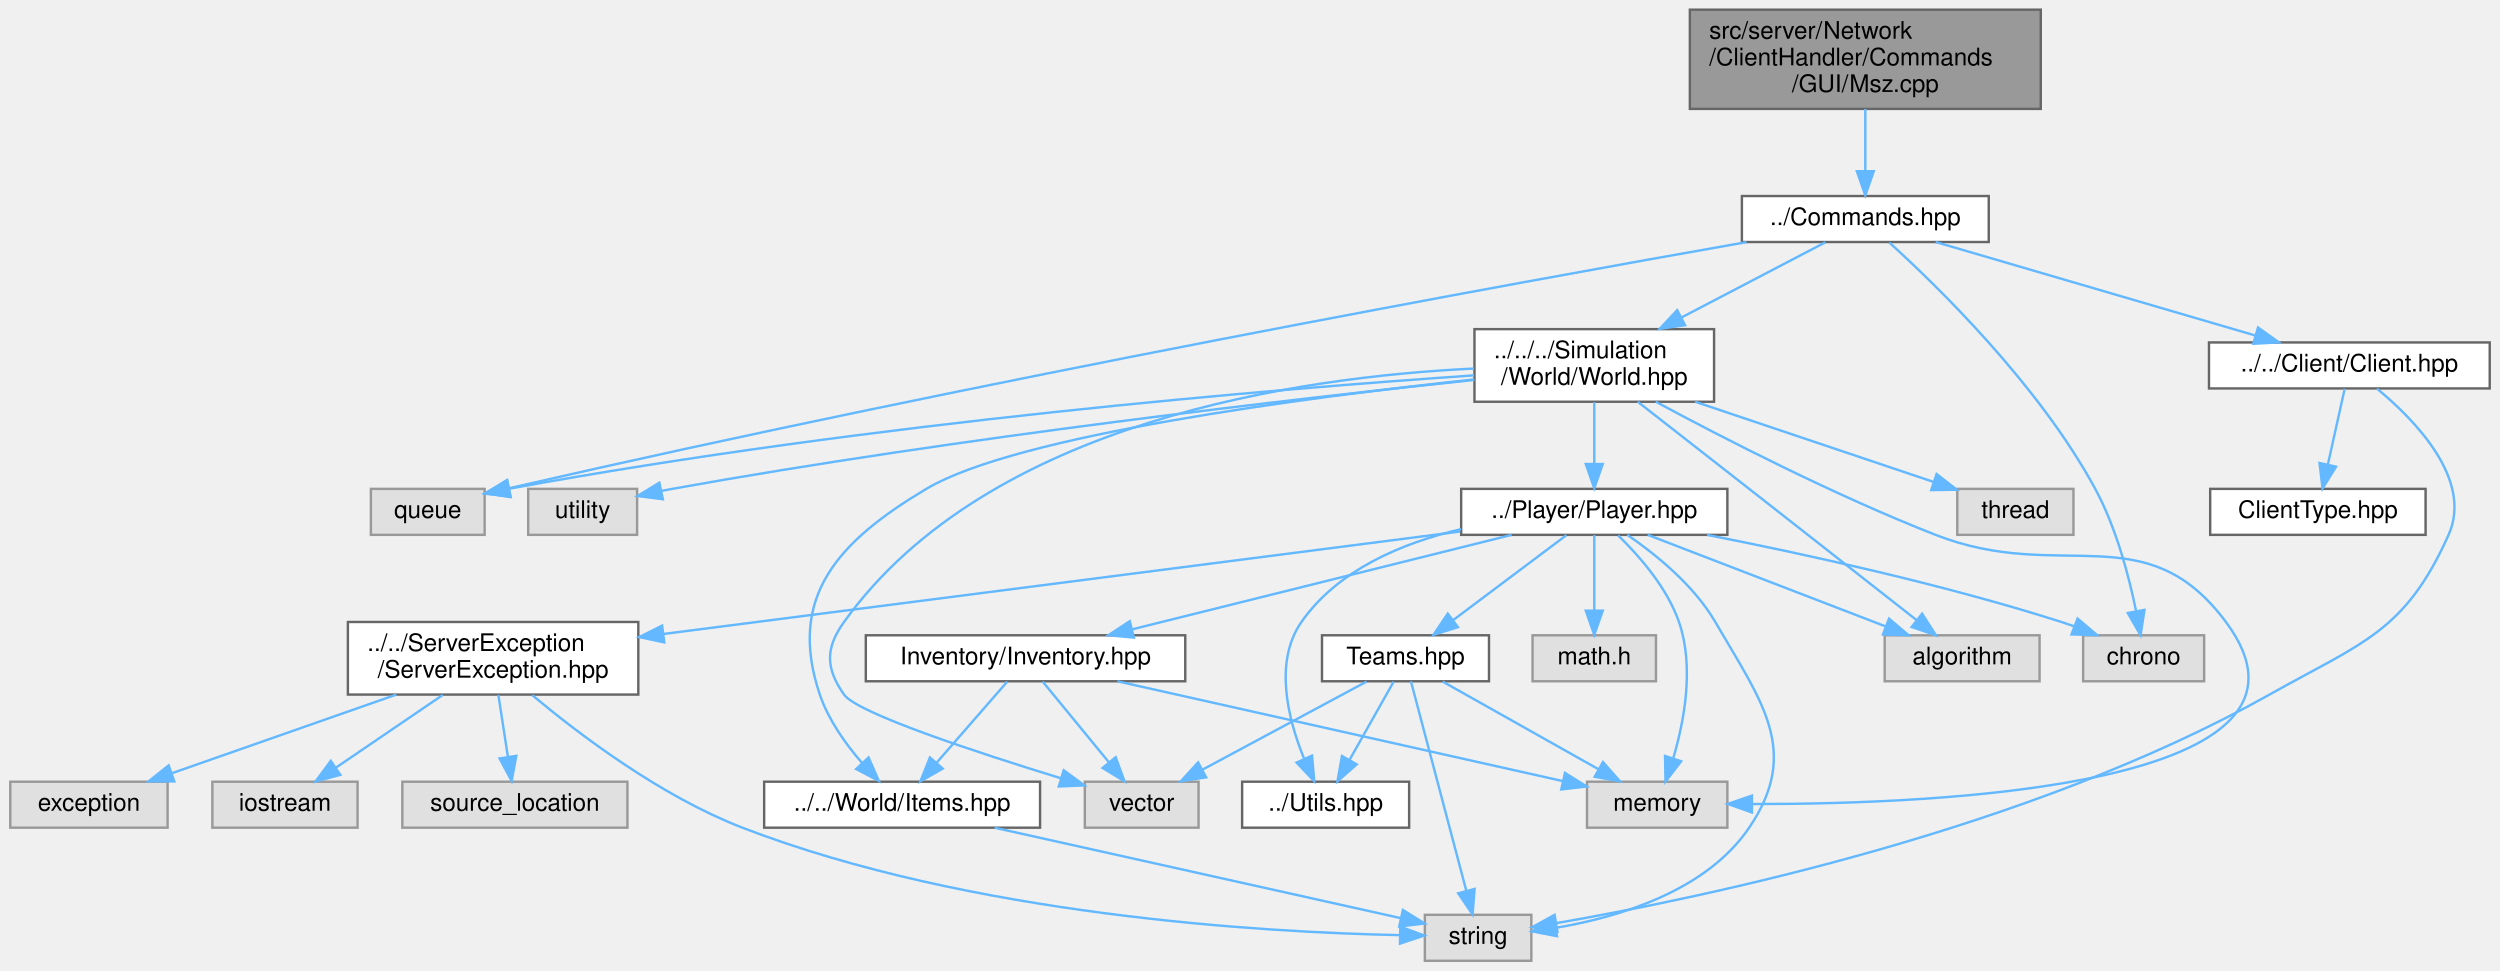
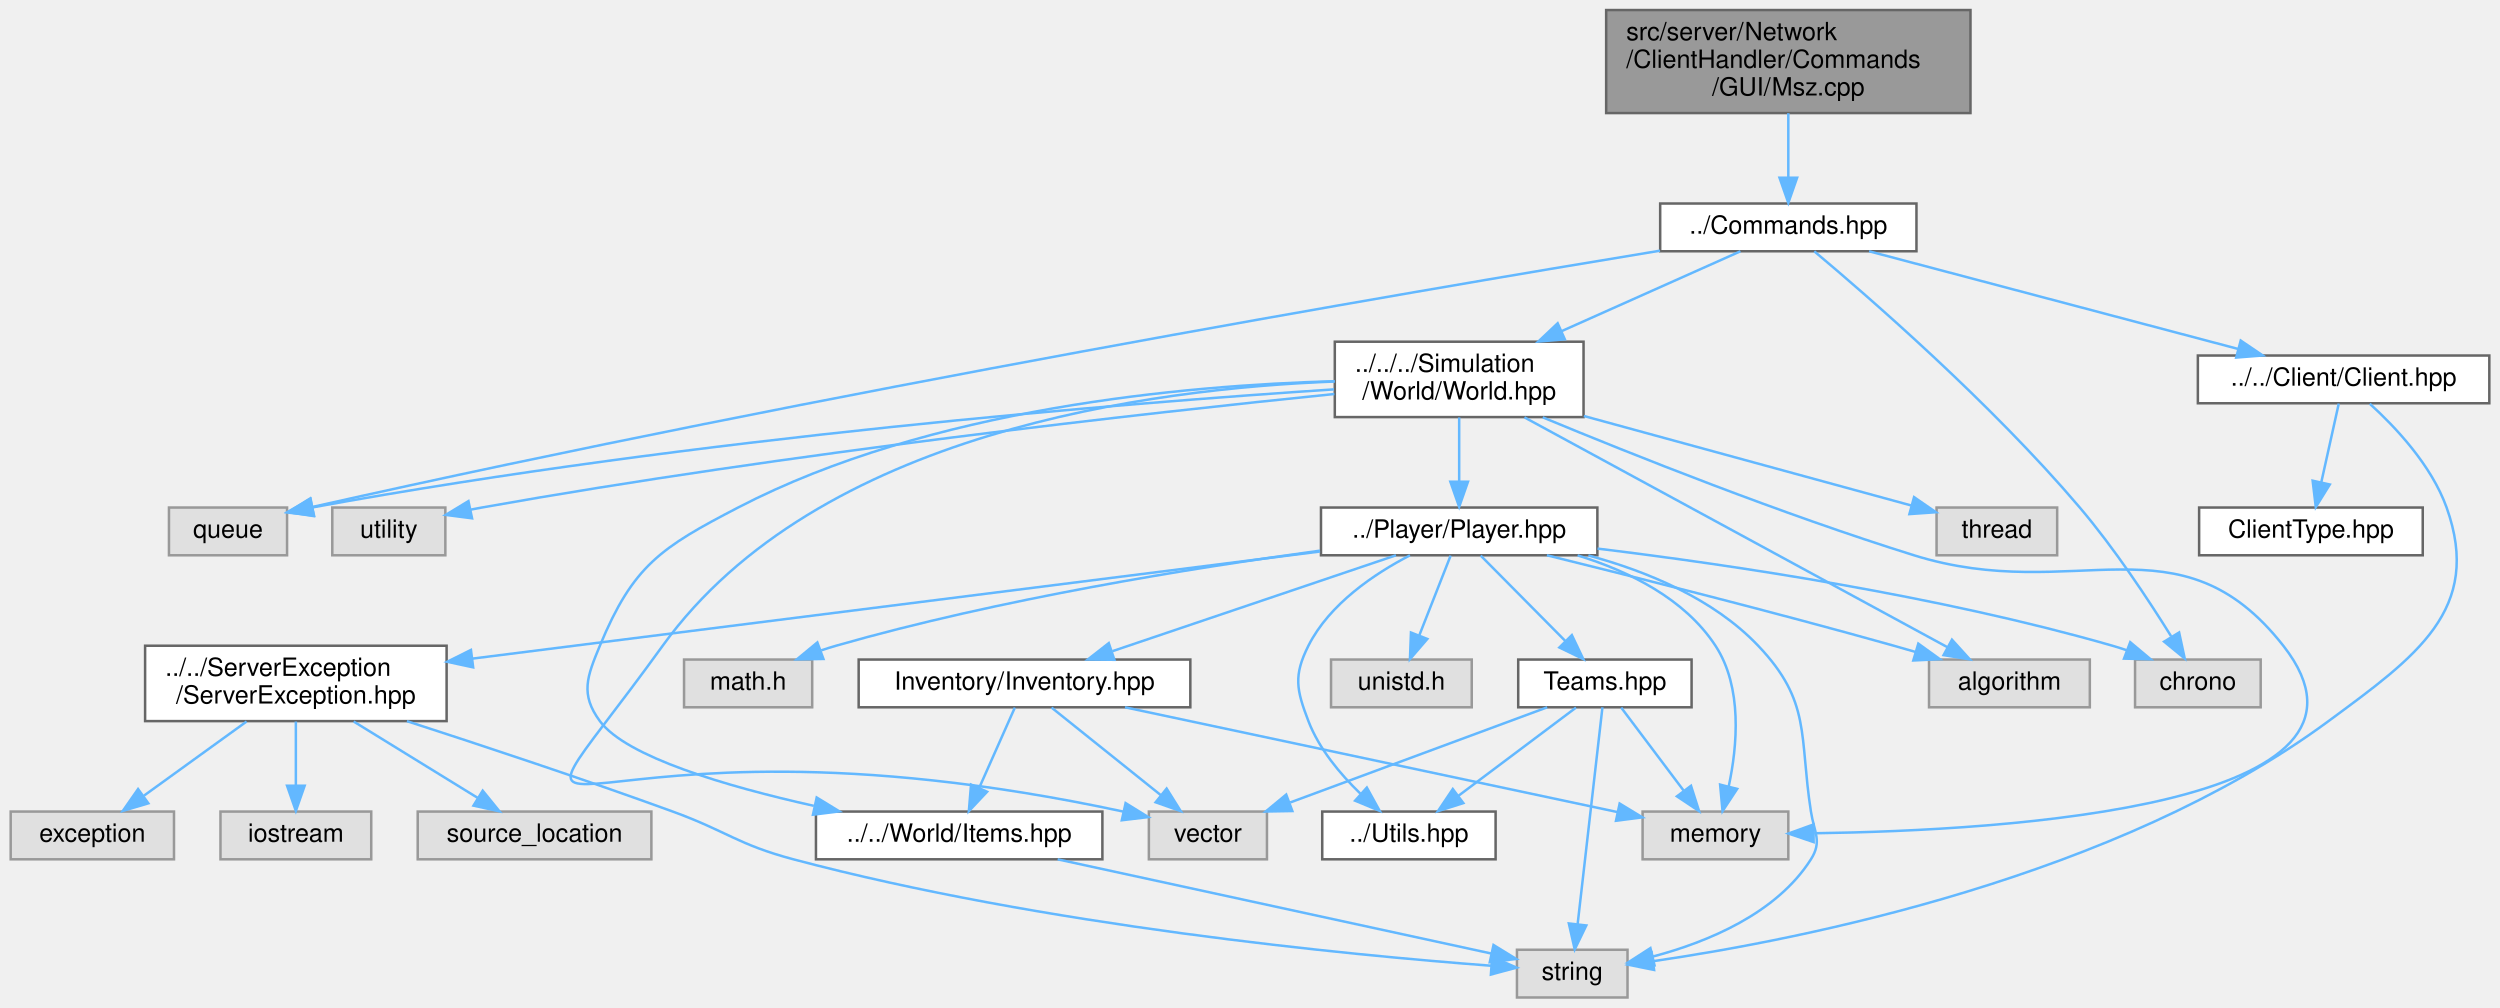
- <svg xmlns="http://www.w3.org/2000/svg" xmlns:xlink="http://www.w3.org/1999/xlink" width="1033pt" height="401pt" viewBox="0.00 0.00 1032.50 401.00">
+ <svg xmlns="http://www.w3.org/2000/svg" xmlns:xlink="http://www.w3.org/1999/xlink" width="995pt" height="401pt" viewBox="0.00 0.00 994.50 401.00">
  <g id="graph0" class="graph" transform="scale(1 1) rotate(0) translate(4 397)">
    <g id="Node000001" class="node">
      <g id="a_Node000001">
        <a xlink:title=" ">
-           <polygon fill="#999999" stroke="#666666" points="839,-393 694,-393 694,-352 839,-352 839,-393" />
-           <text text-anchor="start" x="702" y="-381" font-family="Helvetica,sans-Serif" font-size="10.00">src/server/Network</text>
-           <text text-anchor="start" x="702" y="-370" font-family="Helvetica,sans-Serif" font-size="10.00">/ClientHandler/Commands</text>
-           <text text-anchor="middle" x="766.5" y="-359" font-family="Helvetica,sans-Serif" font-size="10.00">/GUI/Msz.cpp</text>
+           <polygon fill="#999999" stroke="#666666" points="780,-393 635,-393 635,-352 780,-352 780,-393" />
+           <text text-anchor="start" x="643" y="-381" font-family="Helvetica,sans-Serif" font-size="10.00">src/server/Network</text>
+           <text text-anchor="start" x="643" y="-370" font-family="Helvetica,sans-Serif" font-size="10.00">/ClientHandler/Commands</text>
+           <text text-anchor="middle" x="707.5" y="-359" font-family="Helvetica,sans-Serif" font-size="10.00">/GUI/Msz.cpp</text>
        </a>
      </g>
    </g>
    <g id="Node000002" class="node">
      <g id="a_Node000002">
        <a xlink:href="Commands_8hpp.html" target="_top" xlink:title=" ">
-           <polygon fill="white" stroke="#666666" points="817.5,-316 715.5,-316 715.5,-297 817.5,-297 817.5,-316" />
-           <text text-anchor="middle" x="766.5" y="-304" font-family="Helvetica,sans-Serif" font-size="10.00">../Commands.hpp</text>
+           <polygon fill="white" stroke="#666666" points="758.5,-316 656.5,-316 656.5,-297 758.5,-297 758.5,-316" />
+           <text text-anchor="middle" x="707.5" y="-304" font-family="Helvetica,sans-Serif" font-size="10.00">../Commands.hpp</text>
        </a>
      </g>
    </g>
    <g id="edge1_Node000001_Node000002" class="edge">
      <g id="a_edge1_Node000001_Node000002">
        <a xlink:title=" ">
-           <path fill="none" stroke="#63b8ff" d="M766.5,-351.95C766.5,-343.85 766.5,-334.5 766.5,-326.47" />
-           <polygon fill="#63b8ff" stroke="#63b8ff" points="770,-326.26 766.5,-316.26 763,-326.26 770,-326.26" />
+           <path fill="none" stroke="#63b8ff" d="M707.5,-351.95C707.5,-343.85 707.5,-334.5 707.5,-326.47" />
+           <polygon fill="#63b8ff" stroke="#63b8ff" points="711,-326.26 707.5,-316.26 704,-326.26 711,-326.26" />
        </a>
      </g>
    </g>
    <g id="Node000003" class="node">
      <g id="a_Node000003">
        <a xlink:href="World_8hpp.html" target="_top" xlink:title=" ">
-           <polygon fill="white" stroke="#666666" points="704,-261 605,-261 605,-231 704,-231 704,-261" />
-           <text text-anchor="start" x="613" y="-249" font-family="Helvetica,sans-Serif" font-size="10.00">../../../Simulation</text>
-           <text text-anchor="middle" x="654.5" y="-238" font-family="Helvetica,sans-Serif" font-size="10.00">/World/World.hpp</text>
+           <polygon fill="white" stroke="#666666" points="626,-261 527,-261 527,-231 626,-231 626,-261" />
+           <text text-anchor="start" x="535" y="-249" font-family="Helvetica,sans-Serif" font-size="10.00">../../../Simulation</text>
+           <text text-anchor="middle" x="576.5" y="-238" font-family="Helvetica,sans-Serif" font-size="10.00">/World/World.hpp</text>
        </a>
      </g>
    </g>
    <g id="edge2_Node000002_Node000003" class="edge">
      <g id="a_edge2_Node000002_Node000003">
        <a xlink:title=" ">
-           <path fill="none" stroke="#63b8ff" d="M749.97,-296.87C734.35,-288.71 710.4,-276.2 690.39,-265.75" />
-           <polygon fill="#63b8ff" stroke="#63b8ff" points="692.01,-262.64 681.52,-261.11 688.77,-268.85 692.01,-262.64" />
+           <path fill="none" stroke="#63b8ff" d="M688.45,-296.99C669.85,-288.68 640.94,-275.78 617.16,-265.16" />
+           <polygon fill="#63b8ff" stroke="#63b8ff" points="618.55,-261.95 607.99,-261.06 615.7,-268.34 618.55,-261.95" />
        </a>
      </g>
    </g>
    <g id="Node000007" class="node">
      <g id="a_Node000007">
        <a xlink:title=" ">
-           <polygon fill="#e0e0e0" stroke="#999999" points="196,-195 149,-195 149,-176 196,-176 196,-195" />
-           <text text-anchor="middle" x="172.5" y="-183" font-family="Helvetica,sans-Serif" font-size="10.00">queue</text>
-         </a>
-       </g>
-     </g>
-     <g id="edge36_Node000002_Node000007" class="edge">
-       <g id="a_edge36_Node000002_Node000007">
-         <a xlink:title=" ">
-           <path fill="none" stroke="#63b8ff" d="M717.41,-296.96C621.08,-279.98 400.43,-239.87 206.04,-195.25" />
-           <polygon fill="#63b8ff" stroke="#63b8ff" points="206.75,-191.82 196.22,-192.99 205.18,-198.64 206.75,-191.82" />
-         </a>
-       </g>
-     </g>
-     <g id="Node000013" class="node">
-       <g id="a_Node000013">
-         <a xlink:title=" ">
-           <polygon fill="#e0e0e0" stroke="#999999" points="906.5,-134.5 856.5,-134.5 856.5,-115.5 906.5,-115.5 906.5,-134.5" />
-           <text text-anchor="middle" x="881.5" y="-122.5" font-family="Helvetica,sans-Serif" font-size="10.00">chrono</text>
-         </a>
-       </g>
-     </g>
-     <g id="edge35_Node000002_Node000013" class="edge">
-       <g id="a_edge35_Node000002_Node000013">
-         <a xlink:title=" ">
-           <path fill="none" stroke="#63b8ff" d="M776.41,-296.79C795.63,-279.37 838.14,-238.16 861.5,-195 870.12,-179.08 875.4,-159.02 878.35,-144.64" />
-           <polygon fill="#63b8ff" stroke="#63b8ff" points="881.84,-144.99 880.24,-134.51 874.96,-143.7 881.84,-144.99" />
-         </a>
-       </g>
-     </g>
-     <g id="Node000022" class="node">
-       <g id="a_Node000022">
+           <polygon fill="#e0e0e0" stroke="#999999" points="110,-195 63,-195 63,-176 110,-176 110,-195" />
+           <text text-anchor="middle" x="86.5" y="-183" font-family="Helvetica,sans-Serif" font-size="10.00">queue</text>
+         </a>
+       </g>
+     </g>
+     <g id="edge37_Node000002_Node000007" class="edge">
+       <g id="a_edge37_Node000002_Node000007">
+         <a xlink:title=" ">
+           <path fill="none" stroke="#63b8ff" d="M656.42,-297.23C555.59,-280.62 323.75,-241.02 120.19,-195.26" />
+           <polygon fill="#63b8ff" stroke="#63b8ff" points="120.74,-191.8 110.22,-193.01 119.2,-198.63 120.74,-191.8" />
+         </a>
+       </g>
+     </g>
+     <g id="Node000014" class="node">
+       <g id="a_Node000014">
+         <a xlink:title=" ">
+           <polygon fill="#e0e0e0" stroke="#999999" points="895.5,-134.5 845.5,-134.5 845.5,-115.5 895.5,-115.5 895.5,-134.5" />
+           <text text-anchor="middle" x="870.5" y="-122.5" font-family="Helvetica,sans-Serif" font-size="10.00">chrono</text>
+         </a>
+       </g>
+     </g>
+     <g id="edge36_Node000002_Node000014" class="edge">
+       <g id="a_edge36_Node000002_Node000014">
+         <a xlink:title=" ">
+           <path fill="none" stroke="#63b8ff" d="M717.82,-296.98C738.97,-279.25 788.22,-236.56 823.5,-195 837.37,-178.66 850.9,-158.17 859.85,-143.78" />
+           <polygon fill="#63b8ff" stroke="#63b8ff" points="863.04,-145.28 865.27,-134.92 857.07,-141.63 863.04,-145.28" />
+         </a>
+       </g>
+     </g>
+     <g id="Node000023" class="node">
+       <g id="a_Node000023">
        <a xlink:href="Client_8hpp.html" target="_top" xlink:title=" ">
-           <polygon fill="white" stroke="#666666" points="1024.5,-255.5 908.5,-255.5 908.5,-236.5 1024.5,-236.5 1024.5,-255.5" />
-           <text text-anchor="middle" x="966.5" y="-243.5" font-family="Helvetica,sans-Serif" font-size="10.00">../../Client/Client.hpp</text>
-         </a>
-       </g>
-     </g>
-     <g id="edge32_Node000002_Node000022" class="edge">
-       <g id="a_edge32_Node000002_Node000022">
-         <a xlink:title=" ">
-           <path fill="none" stroke="#63b8ff" d="M795.58,-296.99C830.39,-286.81 888.82,-269.72 927.51,-258.4" />
-           <polygon fill="#63b8ff" stroke="#63b8ff" points="928.77,-261.68 937.38,-255.52 926.8,-254.96 928.77,-261.68" />
+           <polygon fill="white" stroke="#666666" points="986.5,-255.5 870.5,-255.5 870.5,-236.5 986.5,-236.5 986.5,-255.5" />
+           <text text-anchor="middle" x="928.5" y="-243.5" font-family="Helvetica,sans-Serif" font-size="10.00">../../Client/Client.hpp</text>
+         </a>
+       </g>
+     </g>
+     <g id="edge33_Node000002_Node000023" class="edge">
+       <g id="a_edge33_Node000002_Node000023">
+         <a xlink:title=" ">
+           <path fill="none" stroke="#63b8ff" d="M739.64,-296.99C778.43,-286.73 843.76,-269.43 886.51,-258.12" />
+           <polygon fill="#63b8ff" stroke="#63b8ff" points="887.55,-261.46 896.33,-255.52 885.76,-254.69 887.55,-261.46" />
        </a>
      </g>
    </g>
    <g id="Node000004" class="node">
      <g id="a_Node000004">
        <a xlink:title=" ">
-           <polygon fill="#e0e0e0" stroke="#999999" points="838.5,-134.5 774.5,-134.5 774.5,-115.5 838.5,-115.5 838.5,-134.5" />
-           <text text-anchor="middle" x="806.5" y="-122.5" font-family="Helvetica,sans-Serif" font-size="10.00">algorithm</text>
+           <polygon fill="#e0e0e0" stroke="#999999" points="827.5,-134.5 763.5,-134.5 763.5,-115.5 827.5,-115.5 827.5,-134.5" />
+           <text text-anchor="middle" x="795.5" y="-122.5" font-family="Helvetica,sans-Serif" font-size="10.00">algorithm</text>
        </a>
      </g>
    </g>
    <g id="edge3_Node000003_Node000004" class="edge">
      <g id="a_edge3_Node000003_Node000004">
        <a xlink:title=" ">
-           <path fill="none" stroke="#63b8ff" d="M672.44,-231C685.27,-220.98 702.96,-207.17 718.5,-195 742.41,-176.28 769.95,-154.68 787.76,-140.71" />
-           <polygon fill="#63b8ff" stroke="#63b8ff" points="789.96,-143.43 795.67,-134.5 785.64,-137.92 789.96,-143.43" />
+           <path fill="none" stroke="#63b8ff" d="M602.48,-230.88C645.05,-207.75 729.09,-162.09 770.81,-139.42" />
+           <polygon fill="#63b8ff" stroke="#63b8ff" points="772.63,-142.41 779.75,-134.56 769.29,-136.26 772.63,-142.41" />
        </a>
      </g>
    </g>
    <g id="Node000005" class="node">
      <g id="a_Node000005">
        <a xlink:title=" ">
-           <polygon fill="#e0e0e0" stroke="#999999" points="709.5,-74 651.5,-74 651.5,-55 709.5,-55 709.5,-74" />
-           <text text-anchor="middle" x="680.5" y="-62" font-family="Helvetica,sans-Serif" font-size="10.00">memory</text>
+           <polygon fill="#e0e0e0" stroke="#999999" points="707.5,-74 649.5,-74 649.5,-55 707.5,-55 707.5,-74" />
+           <text text-anchor="middle" x="678.5" y="-62" font-family="Helvetica,sans-Serif" font-size="10.00">memory</text>
        </a>
      </g>
    </g>
    <g id="edge4_Node000003_Node000005" class="edge">
      <g id="a_edge4_Node000003_Node000005">
        <a xlink:title=" ">
-           <path fill="none" stroke="#63b8ff" d="M679.92,-230.99C707.72,-216.03 753.88,-192.3 795.5,-176 847.35,-155.69 882.26,-184.67 915.5,-140 965.93,-72.22 798.88,-64.67 719.75,-64.77" />
-           <polygon fill="#63b8ff" stroke="#63b8ff" points="719.63,-61.27 709.65,-64.82 719.66,-68.27 719.63,-61.27" />
+           <path fill="none" stroke="#63b8ff" d="M609.76,-230.89C645.74,-215.97 705.01,-192.36 757.5,-176 821.72,-155.98 862.98,-192.92 904.5,-140 954.55,-76.21 795.02,-66.44 717.84,-65.36" />
+           <polygon fill="#63b8ff" stroke="#63b8ff" points="717.57,-61.85 707.53,-65.26 717.5,-68.85 717.57,-61.85" />
        </a>
      </g>
    </g>
    <g id="Node000006" class="node">
      <g id="a_Node000006">
        <a xlink:title=" ">
-           <polygon fill="#e0e0e0" stroke="#999999" points="491,-74 444,-74 444,-55 491,-55 491,-74" />
-           <text text-anchor="middle" x="467.5" y="-62" font-family="Helvetica,sans-Serif" font-size="10.00">vector</text>
+           <polygon fill="#e0e0e0" stroke="#999999" points="500,-74 453,-74 453,-55 500,-55 500,-74" />
+           <text text-anchor="middle" x="476.5" y="-62" font-family="Helvetica,sans-Serif" font-size="10.00">vector</text>
        </a>
      </g>
    </g>
    <g id="edge5_Node000003_Node000006" class="edge">
      <g id="a_edge5_Node000003_Node000006">
        <a xlink:title=" ">
-           <path fill="none" stroke="#63b8ff" d="M604.81,-244.72C533.51,-241.31 404.19,-223.23 344.5,-140 336.73,-129.16 336.84,-120.91 344.5,-110 349.89,-102.32 399.54,-86.02 434.08,-75.43" />
-           <polygon fill="#63b8ff" stroke="#63b8ff" points="435.27,-78.73 443.82,-72.47 433.23,-72.03 435.27,-78.73" />
+           <path fill="none" stroke="#63b8ff" d="M526.94,-245.16C454.33,-242.38 321.02,-225.19 259.5,-140 183.26,-34.43 217.56,-122.36 442.92,-73.97" />
+           <polygon fill="#63b8ff" stroke="#63b8ff" points="443.74,-77.37 452.75,-71.8 442.23,-70.54 443.74,-77.37" />
        </a>
      </g>
    </g>
    <g id="edge6_Node000003_Node000007" class="edge">
      <g id="a_edge6_Node000003_Node000007">
        <a xlink:title=" ">
-           <path fill="none" stroke="#63b8ff" d="M604.87,-241.91C523.36,-236.31 355.99,-222.59 206.03,-195.04" />
-           <polygon fill="#63b8ff" stroke="#63b8ff" points="206.65,-191.6 196.18,-193.21 205.37,-198.48 206.65,-191.6" />
+           <path fill="none" stroke="#63b8ff" d="M526.67,-242.03C443.96,-236.57 273.09,-222.99 120.22,-195.07" />
+           <polygon fill="#63b8ff" stroke="#63b8ff" points="120.65,-191.59 110.17,-193.21 119.37,-198.48 120.65,-191.59" />
        </a>
      </g>
    </g>
    <g id="Node000008" class="node">
      <g id="a_Node000008">
        <a xlink:title=" ">
-           <polygon fill="#e0e0e0" stroke="#999999" points="852.5,-195 804.5,-195 804.5,-176 852.5,-176 852.5,-195" />
-           <text text-anchor="middle" x="828.5" y="-183" font-family="Helvetica,sans-Serif" font-size="10.00">thread</text>
+           <polygon fill="#e0e0e0" stroke="#999999" points="814.5,-195 766.5,-195 766.5,-176 814.5,-176 814.5,-195" />
+           <text text-anchor="middle" x="790.5" y="-183" font-family="Helvetica,sans-Serif" font-size="10.00">thread</text>
        </a>
      </g>
    </g>
    <g id="edge7_Node000003_Node000008" class="edge">
      <g id="a_edge7_Node000003_Node000008">
        <a xlink:title=" ">
-           <path fill="none" stroke="#63b8ff" d="M696.18,-230.99C726.26,-220.87 766.38,-207.38 794.53,-197.92" />
-           <polygon fill="#63b8ff" stroke="#63b8ff" points="795.95,-201.13 804.32,-194.63 793.72,-194.5 795.95,-201.13" />
+           <path fill="none" stroke="#63b8ff" d="M626.13,-231.43C666.14,-220.5 721.34,-205.41 756.48,-195.8" />
+           <polygon fill="#63b8ff" stroke="#63b8ff" points="757.54,-199.14 766.26,-193.13 755.69,-192.39 757.54,-199.14" />
        </a>
      </g>
    </g>
    <g id="Node000009" class="node">
      <g id="a_Node000009">
        <a xlink:title=" ">
-           <polygon fill="#e0e0e0" stroke="#999999" points="259,-195 214,-195 214,-176 259,-176 259,-195" />
-           <text text-anchor="middle" x="236.5" y="-183" font-family="Helvetica,sans-Serif" font-size="10.00">utility</text>
+           <polygon fill="#e0e0e0" stroke="#999999" points="173,-195 128,-195 128,-176 173,-176 173,-195" />
+           <text text-anchor="middle" x="150.5" y="-183" font-family="Helvetica,sans-Serif" font-size="10.00">utility</text>
        </a>
      </g>
    </g>
    <g id="edge8_Node000003_Node000009" class="edge">
      <g id="a_edge8_Node000003_Node000009">
        <a xlink:title=" ">
-           <path fill="none" stroke="#63b8ff" d="M604.95,-240.02C532.03,-232.35 391.68,-216.28 273.5,-195 272.04,-194.74 270.55,-194.45 269.05,-194.16" />
-           <polygon fill="#63b8ff" stroke="#63b8ff" points="269.64,-190.71 259.13,-192.06 268.19,-197.55 269.64,-190.71" />
+           <path fill="none" stroke="#63b8ff" d="M526.83,-240.19C452.65,-232.65 308.65,-216.65 187.5,-195 186.04,-194.74 184.55,-194.46 183.05,-194.16" />
+           <polygon fill="#63b8ff" stroke="#63b8ff" points="183.63,-190.71 173.13,-192.07 182.19,-197.56 183.63,-190.71" />
        </a>
      </g>
    </g>
    <g id="Node000010" class="node">
      <g id="a_Node000010">
        <a xlink:href="Player_8hpp.html" target="_top" xlink:title=" ">
-           <polygon fill="white" stroke="#666666" points="709.5,-195 599.5,-195 599.5,-176 709.5,-176 709.5,-195" />
-           <text text-anchor="middle" x="654.5" y="-183" font-family="Helvetica,sans-Serif" font-size="10.00">../Player/Player.hpp</text>
+           <polygon fill="white" stroke="#666666" points="631.5,-195 521.5,-195 521.5,-176 631.5,-176 631.5,-195" />
+           <text text-anchor="middle" x="576.5" y="-183" font-family="Helvetica,sans-Serif" font-size="10.00">../Player/Player.hpp</text>
        </a>
      </g>
    </g>
    <g id="edge9_Node000003_Node000010" class="edge">
      <g id="a_edge9_Node000003_Node000010">
        <a xlink:title=" ">
-           <path fill="none" stroke="#63b8ff" d="M654.5,-230.84C654.5,-223.21 654.5,-213.7 654.5,-205.45" />
-           <polygon fill="#63b8ff" stroke="#63b8ff" points="658,-205.27 654.5,-195.27 651,-205.27 658,-205.27" />
+           <path fill="none" stroke="#63b8ff" d="M576.5,-230.84C576.5,-223.21 576.5,-213.7 576.5,-205.45" />
+           <polygon fill="#63b8ff" stroke="#63b8ff" points="580,-205.27 576.5,-195.27 573,-205.27 580,-205.27" />
+         </a>
+       </g>
+     </g>
+     <g id="Node000020" class="node">
+       <g id="a_Node000020">
+         <a xlink:href="Items_8hpp.html" target="_top" xlink:title=" ">
+           <polygon fill="white" stroke="#666666" points="434.5,-74 320.5,-74 320.5,-55 434.5,-55 434.5,-74" />
+           <text text-anchor="middle" x="377.5" y="-62" font-family="Helvetica,sans-Serif" font-size="10.00">../../World/Items.hpp</text>
+         </a>
+       </g>
+     </g>
+     <g id="edge32_Node000003_Node000020" class="edge">
+       <g id="a_edge32_Node000003_Node000020">
+         <a xlink:title=" ">
+           <path fill="none" stroke="#63b8ff" d="M526.93,-245.28C467.33,-243.67 365.81,-234.62 289.5,-195 258.82,-179.07 247.73,-171.94 234.5,-140 229.4,-127.68 226.6,-120.74 234.5,-110 244.99,-95.75 284.72,-84.08 319.66,-76.27" />
+           <polygon fill="#63b8ff" stroke="#63b8ff" points="320.79,-79.6 329.83,-74.07 319.31,-72.76 320.79,-79.6" />
+         </a>
+       </g>
+     </g>
+     <g id="edge13_Node000010_Node000004" class="edge">
+       <g id="a_edge13_Node000010_Node000004">
+         <a xlink:title=" ">
+           <path fill="none" stroke="#63b8ff" d="M611.41,-176C646.44,-167.35 701.88,-153.37 749.5,-140 752.29,-139.22 755.16,-138.39 758.06,-137.54" />
+           <polygon fill="#63b8ff" stroke="#63b8ff" points="759.24,-140.84 767.83,-134.64 757.24,-134.13 759.24,-140.84" />
+         </a>
+       </g>
+     </g>
+     <g id="edge15_Node000010_Node000005" class="edge">
+       <g id="a_edge15_Node000010_Node000005">
+         <a xlink:title=" ">
+           <path fill="none" stroke="#63b8ff" d="M623.64,-175.95C644.13,-169.64 666.22,-158.75 678.5,-140 689.32,-123.47 687.23,-100.14 683.78,-84.01" />
+           <polygon fill="#63b8ff" stroke="#63b8ff" points="687.14,-83.02 681.32,-74.17 680.35,-84.72 687.14,-83.02" />
+         </a>
+       </g>
+     </g>
+     <g id="Node000011" class="node">
+       <g id="a_Node000011">
+         <a xlink:title=" ">
+           <polygon fill="#e0e0e0" stroke="#999999" points="581.5,-134.5 525.5,-134.5 525.5,-115.5 581.5,-115.5 581.5,-134.5" />
+           <text text-anchor="middle" x="553.5" y="-122.5" font-family="Helvetica,sans-Serif" font-size="10.00">unistd.h</text>
+         </a>
+       </g>
+     </g>
+     <g id="edge10_Node000010_Node000011" class="edge">
+       <g id="a_edge10_Node000010_Node000011">
+         <a xlink:title=" ">
+           <path fill="none" stroke="#63b8ff" d="M573.11,-175.87C569.84,-167.57 564.81,-154.78 560.66,-144.22" />
+           <polygon fill="#63b8ff" stroke="#63b8ff" points="563.82,-142.69 556.91,-134.67 557.31,-145.25 563.82,-142.69" />
+         </a>
+       </g>
+     </g>
+     <g id="Node000012" class="node">
+       <g id="a_Node000012">
+         <a xlink:title=" ">
+           <polygon fill="#e0e0e0" stroke="#999999" points="643.5,-19 599.5,-19 599.5,0 643.5,0 643.5,-19" />
+           <text text-anchor="middle" x="621.5" y="-7" font-family="Helvetica,sans-Serif" font-size="10.00">string</text>
+         </a>
+       </g>
+     </g>
+     <g id="edge11_Node000010_Node000012" class="edge">
+       <g id="a_edge11_Node000010_Node000012">
+         <a xlink:title=" ">
+           <path fill="none" stroke="#63b8ff" d="M627.92,-175.93C651.33,-169.6 677.71,-158.7 695.5,-140 716.72,-117.7 711.78,-104.42 716.5,-74 717.8,-65.66 721.03,-62.13 716.5,-55 702.75,-33.37 675.41,-22.08 653.58,-16.29" />
+           <polygon fill="#63b8ff" stroke="#63b8ff" points="654.24,-12.85 643.7,-13.93 652.61,-19.66 654.24,-12.85" />
+         </a>
+       </g>
+     </g>
+     <g id="Node000013" class="node">
+       <g id="a_Node000013">
+         <a xlink:title=" ">
+           <polygon fill="#e0e0e0" stroke="#999999" points="319,-134.5 268,-134.5 268,-115.5 319,-115.5 319,-134.5" />
+           <text text-anchor="middle" x="293.5" y="-122.5" font-family="Helvetica,sans-Serif" font-size="10.00">math.h</text>
+         </a>
+       </g>
+     </g>
+     <g id="edge12_Node000010_Node000013" class="edge">
+       <g id="a_edge12_Node000010_Node000013">
+         <a xlink:title=" ">
+           <path fill="none" stroke="#63b8ff" d="M521.1,-177.84C470.35,-170.97 393.47,-158.61 328.5,-140 326.57,-139.45 324.59,-138.82 322.61,-138.16" />
+           <polygon fill="#63b8ff" stroke="#63b8ff" points="323.47,-134.74 312.88,-134.56 321.05,-141.31 323.47,-134.74" />
+         </a>
+       </g>
+     </g>
+     <g id="edge14_Node000010_Node000014" class="edge">
+       <g id="a_edge14_Node000010_Node000014">
+         <a xlink:title=" ">
+           <path fill="none" stroke="#63b8ff" d="M631.57,-178.66C684.74,-172.19 767.18,-159.94 836.5,-140 838.39,-139.46 840.31,-138.84 842.24,-138.18" />
+           <polygon fill="#63b8ff" stroke="#63b8ff" points="843.58,-141.41 851.7,-134.61 841.11,-134.87 843.58,-141.41" />
+         </a>
+       </g>
+     </g>
+     <g id="Node000015" class="node">
+       <g id="a_Node000015">
+         <a xlink:href="ServerException_8hpp.html" target="_top" xlink:title=" ">
+           <polygon fill="white" stroke="#666666" points="173.5,-140 53.5,-140 53.5,-110 173.5,-110 173.5,-140" />
+           <text text-anchor="start" x="61.5" y="-128" font-family="Helvetica,sans-Serif" font-size="10.00">../../ServerException</text>
+           <text text-anchor="middle" x="113.5" y="-117" font-family="Helvetica,sans-Serif" font-size="10.00">/ServerException.hpp</text>
+         </a>
+       </g>
+     </g>
+     <g id="edge16_Node000010_Node000015" class="edge">
+       <g id="a_edge16_Node000010_Node000015">
+         <a xlink:title=" ">
+           <path fill="none" stroke="#63b8ff" d="M521.11,-177.5C436.78,-166.85 276.26,-146.56 183.81,-134.88" />
+           <polygon fill="#63b8ff" stroke="#63b8ff" points="184.07,-131.39 173.71,-133.61 183.19,-138.33 184.07,-131.39" />
        </a>
      </g>
    </g>
    <g id="Node000019" class="node">
      <g id="a_Node000019">
-         <a xlink:href="Items_8hpp.html" target="_top" xlink:title=" ">
-           <polygon fill="white" stroke="#666666" points="425.5,-74 311.5,-74 311.5,-55 425.5,-55 425.5,-74" />
-           <text text-anchor="middle" x="368.5" y="-62" font-family="Helvetica,sans-Serif" font-size="10.00">../../World/Items.hpp</text>
-         </a>
-       </g>
-     </g>
-     <g id="edge31_Node000003_Node000019" class="edge">
-       <g id="a_edge31_Node000003_Node000019">
-         <a xlink:title=" ">
-           <path fill="none" stroke="#63b8ff" d="M604.77,-240.21C535.96,-232.87 415.93,-217.32 378.5,-195 341.96,-173.22 320.87,-150.3 334.5,-110 338.06,-99.47 345.22,-89.48 352.05,-81.63" />
-           <polygon fill="#63b8ff" stroke="#63b8ff" points="354.63,-84.01 358.89,-74.31 349.51,-79.23 354.63,-84.01" />
-         </a>
-       </g>
-     </g>
-     <g id="edge12_Node000010_Node000004" class="edge">
-       <g id="a_edge12_Node000010_Node000004">
-         <a xlink:title=" ">
-           <path fill="none" stroke="#63b8ff" d="M676.6,-175.99C702.49,-166.03 745.58,-149.45 774.97,-138.13" />
-           <polygon fill="#63b8ff" stroke="#63b8ff" points="776.3,-141.38 784.37,-134.52 773.78,-134.84 776.3,-141.38" />
-         </a>
-       </g>
-     </g>
-     <g id="edge14_Node000010_Node000005" class="edge">
-       <g id="a_edge14_Node000010_Node000005">
-         <a xlink:title=" ">
-           <path fill="none" stroke="#63b8ff" d="M664.38,-175.75C672.89,-167.5 684.55,-154.3 689.5,-140 695.88,-121.57 691.72,-99.23 687.17,-83.84" />
-           <polygon fill="#63b8ff" stroke="#63b8ff" points="690.39,-82.43 683.93,-74.03 683.74,-84.62 690.39,-82.43" />
-         </a>
-       </g>
-     </g>
-     <g id="Node000011" class="node">
-       <g id="a_Node000011">
-         <a xlink:title=" ">
-           <polygon fill="#e0e0e0" stroke="#999999" points="628.5,-19 584.5,-19 584.5,0 628.5,0 628.5,-19" />
-           <text text-anchor="middle" x="606.5" y="-7" font-family="Helvetica,sans-Serif" font-size="10.00">string</text>
-         </a>
-       </g>
-     </g>
-     <g id="edge10_Node000010_Node000011" class="edge">
-       <g id="a_edge10_Node000010_Node000011">
-         <a xlink:title=" ">
-           <path fill="none" stroke="#63b8ff" d="M668.16,-176C679.66,-168.1 695.63,-155.27 704.5,-140 723.73,-106.89 740,-86.68 718.5,-55 700.76,-28.87 665,-18.08 638.63,-13.63" />
-           <polygon fill="#63b8ff" stroke="#63b8ff" points="639.1,-10.16 628.7,-12.17 638.08,-17.08 639.1,-10.16" />
-         </a>
-       </g>
-     </g>
-     <g id="Node000012" class="node">
-       <g id="a_Node000012">
-         <a xlink:title=" ">
-           <polygon fill="#e0e0e0" stroke="#999999" points="680,-134.5 629,-134.5 629,-115.5 680,-115.5 680,-134.5" />
-           <text text-anchor="middle" x="654.5" y="-122.5" font-family="Helvetica,sans-Serif" font-size="10.00">math.h</text>
-         </a>
-       </g>
-     </g>
-     <g id="edge11_Node000010_Node000012" class="edge">
-       <g id="a_edge11_Node000010_Node000012">
-         <a xlink:title=" ">
-           <path fill="none" stroke="#63b8ff" d="M654.5,-175.87C654.5,-167.75 654.5,-155.31 654.5,-144.89" />
-           <polygon fill="#63b8ff" stroke="#63b8ff" points="658,-144.67 654.5,-134.67 651,-144.67 658,-144.67" />
-         </a>
-       </g>
-     </g>
-     <g id="edge13_Node000010_Node000013" class="edge">
-       <g id="a_edge13_Node000010_Node000013">
-         <a xlink:title=" ">
-           <path fill="none" stroke="#63b8ff" d="M701.09,-175.99C740.54,-168.25 798.36,-155.67 847.5,-140 849.17,-139.47 850.88,-138.89 852.59,-138.28" />
-           <polygon fill="#63b8ff" stroke="#63b8ff" points="854.2,-141.41 862.29,-134.55 851.69,-134.87 854.2,-141.41" />
-         </a>
-       </g>
-     </g>
-     <g id="Node000014" class="node">
-       <g id="a_Node000014">
-         <a xlink:href="ServerException_8hpp.html" target="_top" xlink:title=" ">
-           <polygon fill="white" stroke="#666666" points="259.5,-140 139.5,-140 139.5,-110 259.5,-110 259.5,-140" />
-           <text text-anchor="start" x="147.5" y="-128" font-family="Helvetica,sans-Serif" font-size="10.00">../../ServerException</text>
-           <text text-anchor="middle" x="199.5" y="-117" font-family="Helvetica,sans-Serif" font-size="10.00">/ServerException.hpp</text>
-         </a>
-       </g>
-     </g>
-     <g id="edge15_Node000010_Node000014" class="edge">
-       <g id="a_edge15_Node000010_Node000014">
-         <a xlink:title=" ">
-           <path fill="none" stroke="#63b8ff" d="M599.16,-177.39C516.5,-166.76 360.8,-146.74 270.06,-135.07" />
-           <polygon fill="#63b8ff" stroke="#63b8ff" points="270.23,-131.57 259.87,-133.76 269.34,-138.51 270.23,-131.57" />
+         <a xlink:href="Inventory_8hpp.html" target="_top" xlink:title=" ">
+           <polygon fill="white" stroke="#666666" points="469.5,-134.5 337.5,-134.5 337.5,-115.5 469.5,-115.5 469.5,-134.5" />
+           <text text-anchor="middle" x="403.5" y="-122.5" font-family="Helvetica,sans-Serif" font-size="10.00">Inventory/Inventory.hpp</text>
+         </a>
+       </g>
+     </g>
+     <g id="edge21_Node000010_Node000019" class="edge">
+       <g id="a_edge21_Node000010_Node000019">
+         <a xlink:title=" ">
+           <path fill="none" stroke="#63b8ff" d="M551.34,-175.99C521.62,-165.94 471.98,-149.16 438.51,-137.84" />
+           <polygon fill="#63b8ff" stroke="#63b8ff" points="439.28,-134.4 428.69,-134.52 437.04,-141.04 439.28,-134.4" />
+         </a>
+       </g>
+     </g>
+     <g id="Node000021" class="node">
+       <g id="a_Node000021">
+         <a xlink:href="Teams_8hpp.html" target="_top" xlink:title=" ">
+           <polygon fill="white" stroke="#666666" points="669,-134.5 600,-134.5 600,-115.5 669,-115.5 669,-134.5" />
+           <text text-anchor="middle" x="634.5" y="-122.5" font-family="Helvetica,sans-Serif" font-size="10.00">Teams.hpp</text>
+         </a>
+       </g>
+     </g>
+     <g id="edge26_Node000010_Node000021" class="edge">
+       <g id="a_edge26_Node000010_Node000021">
+         <a xlink:title=" ">
+           <path fill="none" stroke="#63b8ff" d="M585.06,-175.87C593.88,-166.97 607.84,-152.89 618.68,-141.95" />
+           <polygon fill="#63b8ff" stroke="#63b8ff" points="621.35,-144.23 625.91,-134.67 616.38,-139.3 621.35,-144.23" />
+         </a>
+       </g>
+     </g>
+     <g id="Node000022" class="node">
+       <g id="a_Node000022">
+         <a xlink:href="Utils_8hpp.html" target="_top" xlink:title=" ">
+           <polygon fill="white" stroke="#666666" points="591,-74 522,-74 522,-55 591,-55 591,-74" />
+           <text text-anchor="middle" x="556.5" y="-62" font-family="Helvetica,sans-Serif" font-size="10.00">../Utils.hpp</text>
+         </a>
+       </g>
+     </g>
+     <g id="edge31_Node000010_Node000022" class="edge">
+       <g id="a_edge31_Node000010_Node000022">
+         <a xlink:title=" ">
+           <path fill="none" stroke="#63b8ff" d="M556.92,-175.98C542.83,-168.68 524.9,-156.68 516.5,-140 510.51,-128.09 511.73,-122.45 516.5,-110 520.74,-98.94 529.14,-88.91 537.14,-81.18" />
+           <polygon fill="#63b8ff" stroke="#63b8ff" points="539.75,-83.55 544.86,-74.27 535.08,-78.33 539.75,-83.55" />
+         </a>
+       </g>
+     </g>
+     <g id="edge19_Node000015_Node000012" class="edge">
+       <g id="a_edge19_Node000015_Node000012">
+         <a xlink:title=" ">
+           <path fill="none" stroke="#63b8ff" d="M157.7,-109.98C187.69,-100.29 228.16,-86.87 263.5,-74 285.06,-66.15 289.33,-60.89 311.5,-55 410.73,-28.63 532.23,-16.95 589.17,-12.64" />
+           <polygon fill="#63b8ff" stroke="#63b8ff" points="589.63,-16.11 599.35,-11.89 589.12,-9.13 589.63,-16.11" />
+         </a>
+       </g>
+     </g>
+     <g id="Node000016" class="node">
+       <g id="a_Node000016">
+         <a xlink:title=" ">
+           <polygon fill="#e0e0e0" stroke="#999999" points="65,-74 0,-74 0,-55 65,-55 65,-74" />
+           <text text-anchor="middle" x="32.5" y="-62" font-family="Helvetica,sans-Serif" font-size="10.00">exception</text>
+         </a>
+       </g>
+     </g>
+     <g id="edge17_Node000015_Node000016" class="edge">
+       <g id="a_edge17_Node000015_Node000016">
+         <a xlink:title=" ">
+           <path fill="none" stroke="#63b8ff" d="M93.89,-109.84C81.53,-100.91 65.6,-89.41 53.07,-80.35" />
+           <polygon fill="#63b8ff" stroke="#63b8ff" points="54.79,-77.28 44.64,-74.27 50.7,-82.96 54.79,-77.28" />
+         </a>
+       </g>
+     </g>
+     <g id="Node000017" class="node">
+       <g id="a_Node000017">
+         <a xlink:title=" ">
+           <polygon fill="#e0e0e0" stroke="#999999" points="143.5,-74 83.5,-74 83.5,-55 143.5,-55 143.5,-74" />
+           <text text-anchor="middle" x="113.5" y="-62" font-family="Helvetica,sans-Serif" font-size="10.00">iostream</text>
+         </a>
+       </g>
+     </g>
+     <g id="edge18_Node000015_Node000017" class="edge">
+       <g id="a_edge18_Node000015_Node000017">
+         <a xlink:title=" ">
+           <path fill="none" stroke="#63b8ff" d="M113.5,-109.84C113.5,-102.21 113.5,-92.7 113.5,-84.45" />
+           <polygon fill="#63b8ff" stroke="#63b8ff" points="117,-84.27 113.5,-74.27 110,-84.27 117,-84.27" />
        </a>
      </g>
    </g>
    <g id="Node000018" class="node">
      <g id="a_Node000018">
-         <a xlink:href="Inventory_8hpp.html" target="_top" xlink:title=" ">
-           <polygon fill="white" stroke="#666666" points="485.5,-134.5 353.5,-134.5 353.5,-115.5 485.5,-115.5 485.5,-134.5" />
-           <text text-anchor="middle" x="419.5" y="-122.5" font-family="Helvetica,sans-Serif" font-size="10.00">Inventory/Inventory.hpp</text>
-         </a>
-       </g>
-     </g>
-     <g id="edge20_Node000010_Node000018" class="edge">
-       <g id="a_edge20_Node000010_Node000018">
-         <a xlink:title=" ">
-           <path fill="none" stroke="#63b8ff" d="M620.33,-175.99C578.91,-165.68 509.02,-148.28 463.58,-136.97" />
-           <polygon fill="#63b8ff" stroke="#63b8ff" points="464.26,-133.54 453.71,-134.52 462.57,-140.33 464.26,-133.54" />
-         </a>
-       </g>
-     </g>
-     <g id="Node000020" class="node">
-       <g id="a_Node000020">
-         <a xlink:href="Teams_8hpp.html" target="_top" xlink:title=" ">
-           <polygon fill="white" stroke="#666666" points="611,-134.5 542,-134.5 542,-115.5 611,-115.5 611,-134.5" />
-           <text text-anchor="middle" x="576.5" y="-122.5" font-family="Helvetica,sans-Serif" font-size="10.00">Teams.hpp</text>
-         </a>
-       </g>
-     </g>
-     <g id="edge25_Node000010_Node000020" class="edge">
-       <g id="a_edge25_Node000010_Node000020">
-         <a xlink:title=" ">
-           <path fill="none" stroke="#63b8ff" d="M642.99,-175.87C630.66,-166.62 610.88,-151.78 596.09,-140.69" />
-           <polygon fill="#63b8ff" stroke="#63b8ff" points="598.16,-137.87 588.06,-134.67 593.96,-143.47 598.16,-137.87" />
-         </a>
-       </g>
-     </g>
-     <g id="Node000021" class="node">
-       <g id="a_Node000021">
-         <a xlink:href="Utils_8hpp.html" target="_top" xlink:title=" ">
-           <polygon fill="white" stroke="#666666" points="578,-74 509,-74 509,-55 578,-55 578,-74" />
-           <text text-anchor="middle" x="543.5" y="-62" font-family="Helvetica,sans-Serif" font-size="10.00">../Utils.hpp</text>
-         </a>
-       </g>
-     </g>
-     <g id="edge30_Node000010_Node000021" class="edge">
-       <g id="a_edge30_Node000010_Node000021">
-         <a xlink:title=" ">
-           <path fill="none" stroke="#63b8ff" d="M599.47,-178.38C575.05,-172.62 548.48,-161.48 533.5,-140 521.98,-123.49 527.97,-99.84 534.55,-83.64" />
-           <polygon fill="#63b8ff" stroke="#63b8ff" points="537.88,-84.77 538.79,-74.22 531.5,-81.9 537.88,-84.77" />
-         </a>
-       </g>
-     </g>
-     <g id="edge18_Node000014_Node000011" class="edge">
-       <g id="a_edge18_Node000014_Node000011">
-         <a xlink:title=" ">
-           <path fill="none" stroke="#63b8ff" d="M215.68,-109.75C234.94,-93.65 268.76,-68 302.5,-55 396.49,-18.78 517.22,-11.78 574.11,-10.6" />
-           <polygon fill="#63b8ff" stroke="#63b8ff" points="574.34,-14.1 584.29,-10.44 574.23,-7.1 574.34,-14.1" />
-         </a>
-       </g>
-     </g>
-     <g id="Node000015" class="node">
-       <g id="a_Node000015">
-         <a xlink:title=" ">
-           <polygon fill="#e0e0e0" stroke="#999999" points="65,-74 0,-74 0,-55 65,-55 65,-74" />
-           <text text-anchor="middle" x="32.5" y="-62" font-family="Helvetica,sans-Serif" font-size="10.00">exception</text>
-         </a>
-       </g>
-     </g>
-     <g id="edge16_Node000014_Node000015" class="edge">
-       <g id="a_edge16_Node000014_Node000015">
-         <a xlink:title=" ">
-           <path fill="none" stroke="#63b8ff" d="M159.5,-109.99C131.26,-100.1 93.82,-86.98 66.92,-77.56" />
-           <polygon fill="#63b8ff" stroke="#63b8ff" points="67.76,-74.14 57.16,-74.14 65.44,-80.75 67.76,-74.14" />
-         </a>
-       </g>
-     </g>
-     <g id="Node000016" class="node">
-       <g id="a_Node000016">
-         <a xlink:title=" ">
-           <polygon fill="#e0e0e0" stroke="#999999" points="143.5,-74 83.5,-74 83.5,-55 143.5,-55 143.5,-74" />
-           <text text-anchor="middle" x="113.5" y="-62" font-family="Helvetica,sans-Serif" font-size="10.00">iostream</text>
-         </a>
-       </g>
-     </g>
-     <g id="edge17_Node000014_Node000016" class="edge">
-       <g id="a_edge17_Node000014_Node000016">
-         <a xlink:title=" ">
-           <path fill="none" stroke="#63b8ff" d="M178.68,-109.84C165.35,-100.77 148.11,-89.04 134.71,-79.92" />
-           <polygon fill="#63b8ff" stroke="#63b8ff" points="136.37,-76.83 126.13,-74.09 132.43,-82.61 136.37,-76.83" />
-         </a>
-       </g>
-     </g>
-     <g id="Node000017" class="node">
-       <g id="a_Node000017">
        <a xlink:title=" ">
          <polygon fill="#e0e0e0" stroke="#999999" points="255,-74 162,-74 162,-55 255,-55 255,-74" />
          <text text-anchor="middle" x="208.5" y="-62" font-family="Helvetica,sans-Serif" font-size="10.00">source_location</text>
        </a>
      </g>
    </g>
-     <g id="edge19_Node000014_Node000017" class="edge">
-       <g id="a_edge19_Node000014_Node000017">
-         <a xlink:title=" ">
-           <path fill="none" stroke="#63b8ff" d="M201.68,-109.84C202.87,-102.13 204.35,-92.49 205.63,-84.17" />
-           <polygon fill="#63b8ff" stroke="#63b8ff" points="209.09,-84.68 207.15,-74.27 202.17,-83.62 209.09,-84.68" />
-         </a>
-       </g>
-     </g>
-     <g id="edge22_Node000018_Node000005" class="edge">
-       <g id="a_edge22_Node000018_Node000005">
-         <a xlink:title=" ">
-           <path fill="none" stroke="#63b8ff" d="M457.45,-115.49C506.55,-104.49 591.67,-85.41 641.35,-74.28" />
-           <polygon fill="#63b8ff" stroke="#63b8ff" points="642.39,-77.63 651.39,-72.03 640.86,-70.8 642.39,-77.63" />
-         </a>
-       </g>
-     </g>
-     <g id="edge21_Node000018_Node000006" class="edge">
-       <g id="a_edge21_Node000018_Node000006">
-         <a xlink:title=" ">
-           <path fill="none" stroke="#63b8ff" d="M426.58,-115.37C433.74,-106.64 444.99,-92.93 453.89,-82.09" />
-           <polygon fill="#63b8ff" stroke="#63b8ff" points="456.75,-84.12 460.39,-74.17 451.34,-79.68 456.75,-84.12" />
-         </a>
-       </g>
-     </g>
-     <g id="edge23_Node000018_Node000019" class="edge">
-       <g id="a_edge23_Node000018_Node000019">
-         <a xlink:title=" ">
-           <path fill="none" stroke="#63b8ff" d="M411.97,-115.37C404.29,-106.55 392.18,-92.66 382.69,-81.77" />
-           <polygon fill="#63b8ff" stroke="#63b8ff" points="385.27,-79.41 376.06,-74.17 379.99,-84.01 385.27,-79.41" />
-         </a>
-       </g>
-     </g>
-     <g id="edge24_Node000019_Node000011" class="edge">
-       <g id="a_edge24_Node000019_Node000011">
-         <a xlink:title=" ">
-           <path fill="none" stroke="#63b8ff" d="M406.74,-54.98C453.23,-44.63 530.87,-27.34 574.4,-17.65" />
-           <polygon fill="#63b8ff" stroke="#63b8ff" points="575.43,-21 584.43,-15.41 573.91,-14.17 575.43,-21" />
-         </a>
-       </g>
-     </g>
-     <g id="edge27_Node000020_Node000005" class="edge">
-       <g id="a_edge27_Node000020_Node000005">
-         <a xlink:title=" ">
-           <path fill="none" stroke="#63b8ff" d="M591.85,-115.37C608.82,-105.82 636.4,-90.31 656.29,-79.12" />
-           <polygon fill="#63b8ff" stroke="#63b8ff" points="658.09,-82.12 665.09,-74.17 654.66,-76.02 658.09,-82.12" />
-         </a>
-       </g>
-     </g>
-     <g id="edge29_Node000020_Node000006" class="edge">
-       <g id="a_edge29_Node000020_Node000006">
-         <a xlink:title=" ">
-           <path fill="none" stroke="#63b8ff" d="M560.42,-115.37C542.55,-105.78 513.46,-90.17 492.59,-78.97" />
-           <polygon fill="#63b8ff" stroke="#63b8ff" points="494.12,-75.81 483.65,-74.17 490.81,-81.98 494.12,-75.81" />
-         </a>
-       </g>
-     </g>
-     <g id="edge28_Node000020_Node000011" class="edge">
-       <g id="a_edge28_Node000020_Node000011">
-         <a xlink:title=" ">
-           <path fill="none" stroke="#63b8ff" d="M578.75,-115.47C583.6,-97.15 595.09,-53.68 601.66,-28.81" />
-           <polygon fill="#63b8ff" stroke="#63b8ff" points="605.05,-29.69 604.22,-19.13 598.28,-27.9 605.05,-29.69" />
-         </a>
-       </g>
-     </g>
-     <g id="edge26_Node000020_Node000021" class="edge">
-       <g id="a_edge26_Node000020_Node000021">
-         <a xlink:title=" ">
-           <path fill="none" stroke="#63b8ff" d="M571.63,-115.37C566.85,-106.9 559.43,-93.74 553.41,-83.07" />
-           <polygon fill="#63b8ff" stroke="#63b8ff" points="556.35,-81.16 548.39,-74.17 550.25,-84.6 556.35,-81.16" />
-         </a>
-       </g>
-     </g>
-     <g id="edge33_Node000022_Node000011" class="edge">
-       <g id="a_edge33_Node000022_Node000011">
-         <a xlink:title=" ">
-           <path fill="none" stroke="#63b8ff" d="M977.91,-236.42C993.32,-223.7 1017.76,-198.89 1007.5,-176 989.48,-135.78 971.92,-131.58 933.5,-110 834.18,-54.2 699.93,-26.14 638.99,-15.59" />
-           <polygon fill="#63b8ff" stroke="#63b8ff" points="639.28,-12.09 628.83,-13.88 638.11,-18.99 639.28,-12.09" />
-         </a>
-       </g>
-     </g>
-     <g id="Node000023" class="node">
-       <g id="a_Node000023">
+     <g id="edge20_Node000015_Node000018" class="edge">
+       <g id="a_edge20_Node000015_Node000018">
+         <a xlink:title=" ">
+           <path fill="none" stroke="#63b8ff" d="M136.5,-109.84C151.5,-100.6 171,-88.59 185.93,-79.4" />
+           <polygon fill="#63b8ff" stroke="#63b8ff" points="187.86,-82.32 194.54,-74.09 184.19,-76.36 187.86,-82.32" />
+         </a>
+       </g>
+     </g>
+     <g id="edge23_Node000019_Node000005" class="edge">
+       <g id="a_edge23_Node000019_Node000005">
+         <a xlink:title=" ">
+           <path fill="none" stroke="#63b8ff" d="M443.49,-115.49C496,-104.32 587.6,-84.84 639.58,-73.78" />
+           <polygon fill="#63b8ff" stroke="#63b8ff" points="640.37,-77.19 649.42,-71.69 638.91,-70.34 640.37,-77.19" />
+         </a>
+       </g>
+     </g>
+     <g id="edge22_Node000019_Node000006" class="edge">
+       <g id="a_edge22_Node000019_Node000006">
+         <a xlink:title=" ">
+           <path fill="none" stroke="#63b8ff" d="M414.27,-115.37C425.7,-106.21 443.98,-91.56 457.78,-80.51" />
+           <polygon fill="#63b8ff" stroke="#63b8ff" points="460.07,-83.15 465.68,-74.17 455.69,-77.69 460.07,-83.15" />
+         </a>
+       </g>
+     </g>
+     <g id="edge24_Node000019_Node000020" class="edge">
+       <g id="a_edge24_Node000019_Node000020">
+         <a xlink:title=" ">
+           <path fill="none" stroke="#63b8ff" d="M399.66,-115.37C395.94,-106.99 390.17,-94.01 385.45,-83.39" />
+           <polygon fill="#63b8ff" stroke="#63b8ff" points="388.61,-81.88 381.35,-74.17 382.22,-84.73 388.61,-81.88" />
+         </a>
+       </g>
+     </g>
+     <g id="edge25_Node000020_Node000012" class="edge">
+       <g id="a_edge25_Node000020_Node000012">
+         <a xlink:title=" ">
+           <path fill="none" stroke="#63b8ff" d="M416.7,-54.98C464.59,-44.58 544.71,-27.18 589.22,-17.51" />
+           <polygon fill="#63b8ff" stroke="#63b8ff" points="590.17,-20.89 599.2,-15.34 588.68,-14.05 590.17,-20.89" />
+         </a>
+       </g>
+     </g>
+     <g id="edge28_Node000021_Node000005" class="edge">
+       <g id="a_edge28_Node000021_Node000005">
+         <a xlink:title=" ">
+           <path fill="none" stroke="#63b8ff" d="M640.99,-115.37C647.49,-106.73 657.66,-93.2 665.78,-82.42" />
+           <polygon fill="#63b8ff" stroke="#63b8ff" points="668.77,-84.26 671.98,-74.17 663.17,-80.06 668.77,-84.26" />
+         </a>
+       </g>
+     </g>
+     <g id="edge30_Node000021_Node000006" class="edge">
+       <g id="a_edge30_Node000021_Node000006">
+         <a xlink:title=" ">
+           <path fill="none" stroke="#63b8ff" d="M611.53,-115.49C584.61,-105.53 539.83,-88.95 509.27,-77.63" />
+           <polygon fill="#63b8ff" stroke="#63b8ff" points="510.1,-74.21 499.5,-74.02 507.66,-80.77 510.1,-74.21" />
+         </a>
+       </g>
+     </g>
+     <g id="edge29_Node000021_Node000012" class="edge">
+       <g id="a_edge29_Node000021_Node000012">
+         <a xlink:title=" ">
+           <path fill="none" stroke="#63b8ff" d="M633.52,-115.47C631.43,-97.23 626.49,-54.07 623.64,-29.14" />
+           <polygon fill="#63b8ff" stroke="#63b8ff" points="627.1,-28.67 622.49,-19.13 620.15,-29.46 627.1,-28.67" />
+         </a>
+       </g>
+     </g>
+     <g id="edge27_Node000021_Node000022" class="edge">
+       <g id="a_edge27_Node000021_Node000022">
+         <a xlink:title=" ">
+           <path fill="none" stroke="#63b8ff" d="M622.99,-115.37C610.66,-106.12 590.88,-91.28 576.09,-80.19" />
+           <polygon fill="#63b8ff" stroke="#63b8ff" points="578.16,-77.37 568.06,-74.17 573.96,-82.97 578.16,-77.37" />
+         </a>
+       </g>
+     </g>
+     <g id="edge34_Node000023_Node000012" class="edge">
+       <g id="a_edge34_Node000023_Node000012">
+         <a xlink:title=" ">
+           <path fill="none" stroke="#63b8ff" d="M938.92,-236.31C948.95,-227.22 963.45,-211.91 969.5,-195 984.03,-154.35 957.24,-135.63 922.5,-110 838.07,-47.71 712.47,-23.02 653.84,-14.47" />
+           <polygon fill="#63b8ff" stroke="#63b8ff" points="654.08,-10.97 643.69,-13.05 653.11,-17.9 654.08,-10.97" />
+         </a>
+       </g>
+     </g>
+     <g id="Node000024" class="node">
+       <g id="a_Node000024">
        <a xlink:href="ClientType_8hpp.html" target="_top" xlink:title=" ">
-           <polygon fill="white" stroke="#666666" points="998,-195 909,-195 909,-176 998,-176 998,-195" />
-           <text text-anchor="middle" x="953.5" y="-183" font-family="Helvetica,sans-Serif" font-size="10.00">ClientType.hpp</text>
-         </a>
-       </g>
-     </g>
-     <g id="edge34_Node000022_Node000023" class="edge">
-       <g id="a_edge34_Node000022_Node000023">
-         <a xlink:title=" ">
-           <path fill="none" stroke="#63b8ff" d="M964.58,-236.37C962.76,-228.16 959.95,-215.54 957.62,-205.05" />
-           <polygon fill="#63b8ff" stroke="#63b8ff" points="961.01,-204.17 955.43,-195.17 954.18,-205.69 961.01,-204.17" />
+           <polygon fill="white" stroke="#666666" points="960,-195 871,-195 871,-176 960,-176 960,-195" />
+           <text text-anchor="middle" x="915.5" y="-183" font-family="Helvetica,sans-Serif" font-size="10.00">ClientType.hpp</text>
+         </a>
+       </g>
+     </g>
+     <g id="edge35_Node000023_Node000024" class="edge">
+       <g id="a_edge35_Node000023_Node000024">
+         <a xlink:title=" ">
+           <path fill="none" stroke="#63b8ff" d="M926.58,-236.37C924.76,-228.16 921.95,-215.54 919.62,-205.05" />
+           <polygon fill="#63b8ff" stroke="#63b8ff" points="923.01,-204.17 917.43,-195.17 916.18,-205.69 923.01,-204.17" />
        </a>
      </g>
    </g>
  </g>
</svg>
